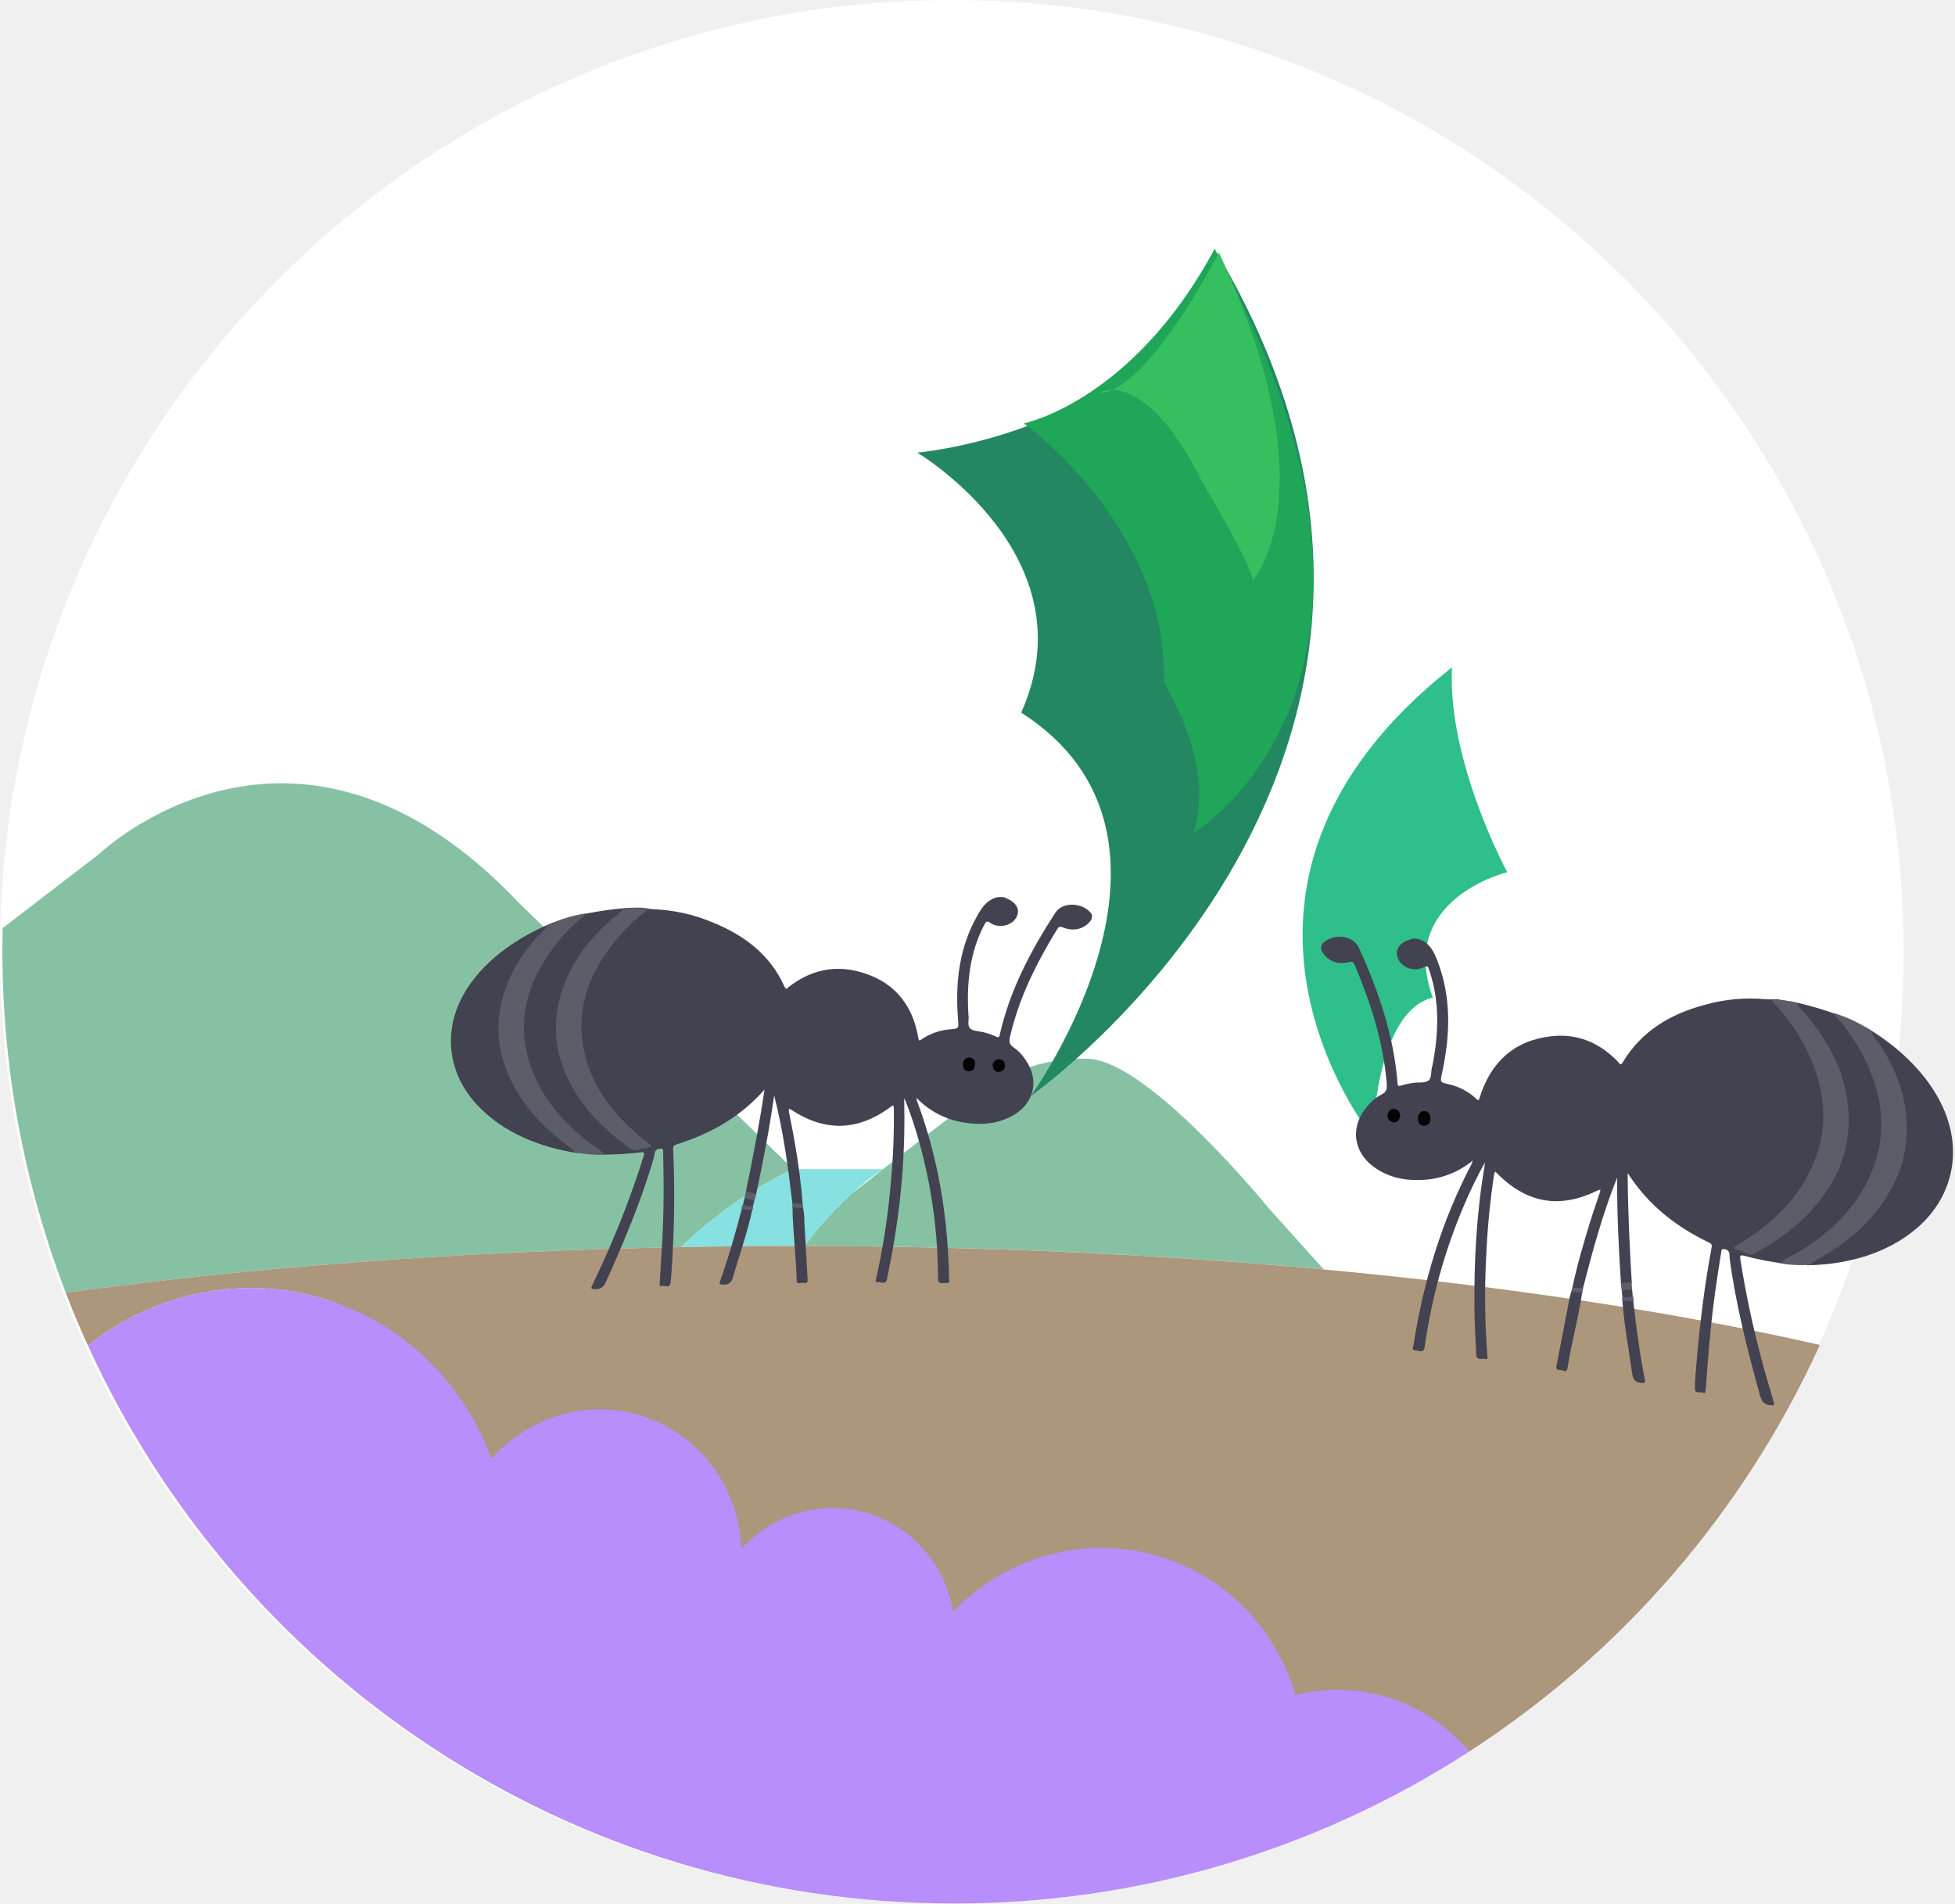
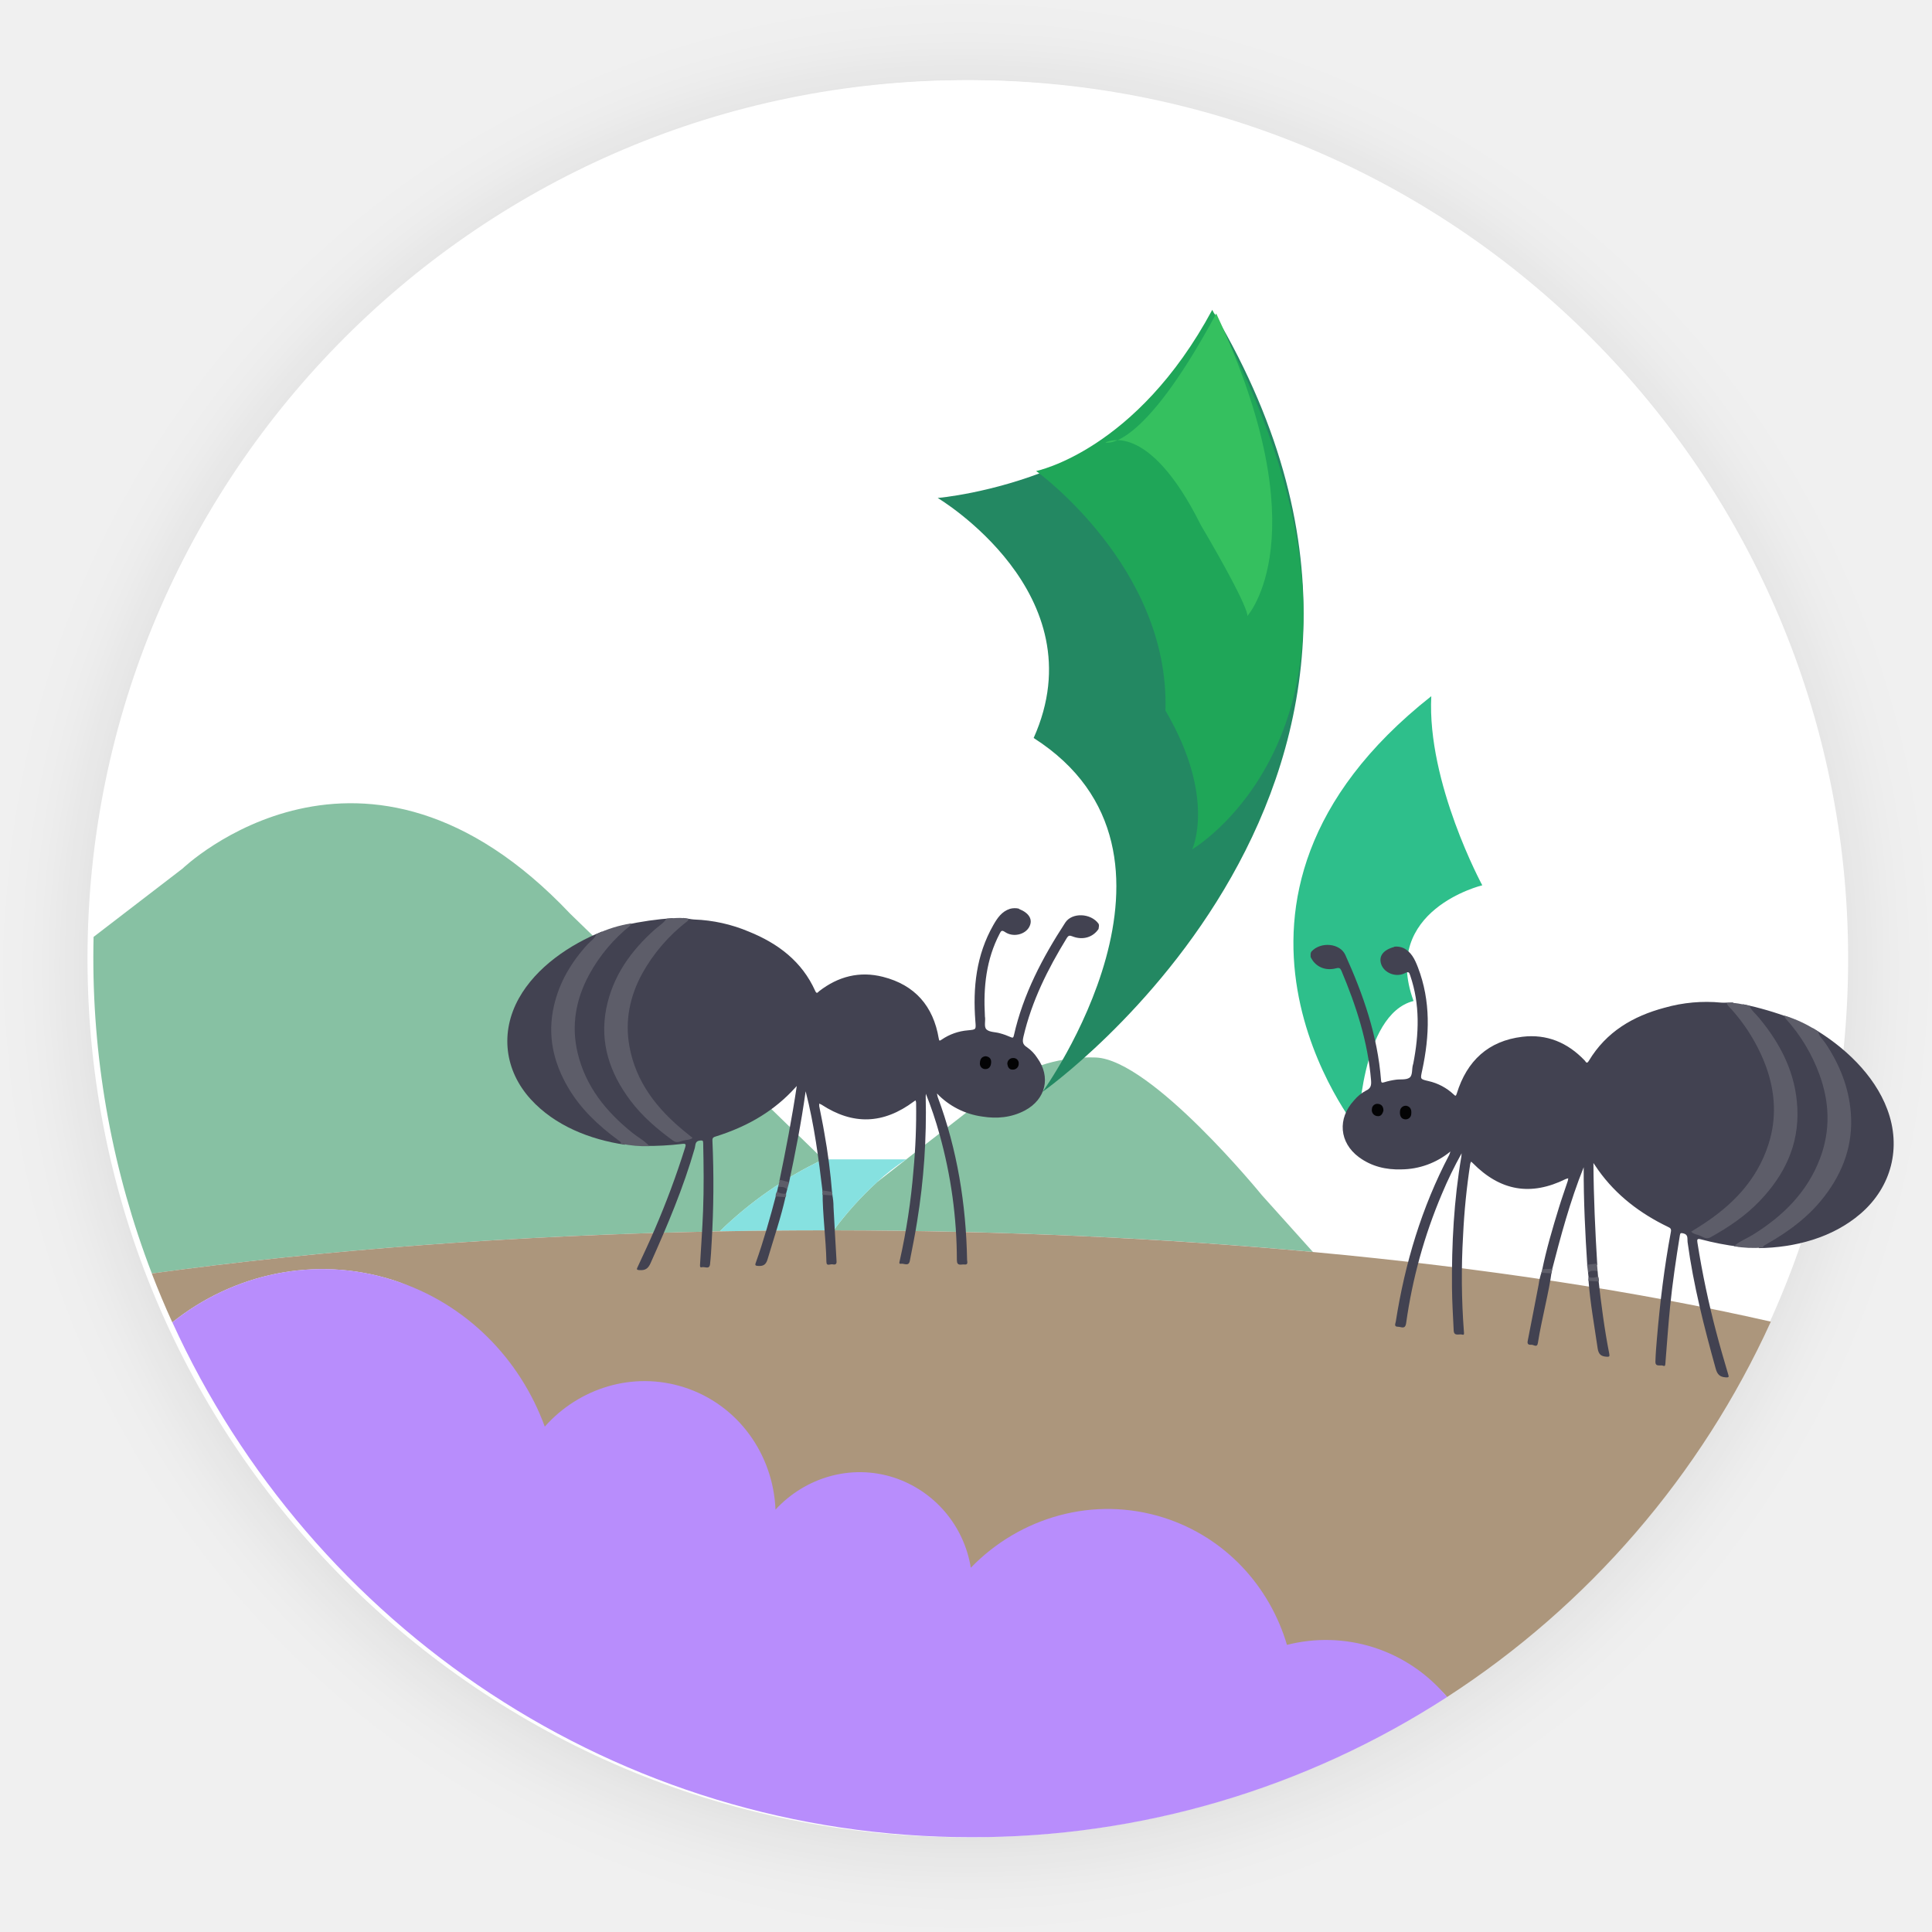
- <svg xmlns="http://www.w3.org/2000/svg" width="495" height="482" viewBox="0 0 495 482" fill="none">
-   <path d="M241 482C374.101 482 482 374.101 482 241C482 107.899 374.101 0 241 0C107.899 0 0 107.899 0 241C0 374.101 107.899 482 241 482Z" fill="white" />
-   <path d="M200.825 296.054V296.054L142.422 239.339L131.431 228.671C74.645 168.651 25.096 216.258 25.096 216.258L0.672 235.018C0.629 236.854 0.605 238.691 0.605 240.527C0.572 270.212 6.014 299.647 16.657 327.349C63.514 320.916 116.3 316.846 172.445 315.793C180.759 307.695 190.347 301.026 200.825 296.054V296.054Z" fill="#87C1A3" />
-   <path d="M203.671 315.517C249.881 315.572 294.167 317.666 335.169 321.448L321.192 305.896C321.192 305.896 290.943 268.731 275.617 268.1C266.404 267.755 257.328 270.416 249.753 275.684L215.62 302.266C211.227 306.293 207.226 310.73 203.671 315.517H203.671Z" fill="#87C1A3" />
-   <path d="M172.427 315.793C182.095 315.609 191.864 315.518 201.735 315.518H203.671C207.231 310.728 211.239 306.288 215.639 302.26C218.1 299.947 220.77 297.868 223.613 296.048H200.826C190.341 301.02 180.746 307.691 172.427 315.793Z" fill="#86E1E0" />
-   <path d="M203.67 315.517H201.735C191.88 315.517 182.11 315.609 172.426 315.793C116.282 316.846 63.496 320.916 16.639 327.349C18.381 331.882 20.255 336.352 22.262 340.759C38.95 327.428 61.432 322.342 82.962 329.209C102.922 335.575 115.135 359.465 121.912 378.029C131.279 367.471 146.412 364.875 160.444 369.373C175.348 374.129 183.152 385.503 183.762 400.615C191.834 391.869 203.555 390.575 215.407 394.358C226.548 397.973 233.199 407.365 235.063 418.954C248.496 405.079 272.507 404.394 291.784 410.546C308.661 415.926 316.036 427.465 320.787 443.55C336.956 439.412 361.301 430.676 371.957 443.55C410.773 418.43 441.6 382.692 460.792 340.563C424.553 332.319 382.025 325.782 335.168 321.454C294.167 317.672 249.88 315.579 203.67 315.517Z" fill="#AC967C" />
-   <path d="M351.789 429.913C344.094 427.47 335.871 427.234 328.049 429.234C323.299 413.161 311.166 399.738 294.29 394.346C275.013 388.225 254.753 394.199 241.32 408.075C239.457 396.485 231.274 386.919 220.133 383.304C208.281 379.521 195.813 383.384 187.741 392.13C187.13 377.018 177.525 363.314 162.621 358.558C148.577 354.084 133.813 358.803 124.446 369.361C117.669 350.797 102.941 335.563 82.981 329.197C61.451 322.33 38.969 327.416 22.281 340.747C60.26 424.086 144.126 482 241.491 482C287.778 482.075 333.097 468.716 371.976 443.538C366.685 437.155 359.679 432.426 351.789 429.913Z" fill="#B88DFC" />
-   <path d="M261.008 277.518C261.008 277.518 383.432 191.424 308.141 64C291.002 109.726 232.238 114.604 232.238 114.604C232.238 114.604 276.311 140.821 258.559 180.45C308.141 212.154 261.008 277.518 261.008 277.518" fill="#238862" />
-   <path d="M302.048 211C302.048 211 366.875 172.925 307.552 63C286.759 101.689 259.238 107.216 259.238 107.216C259.238 107.216 295.932 133.622 294.709 172.925C308.775 196.876 302.048 211 302.048 211" fill="#1FA658" />
-   <path d="M317.161 147.008C317.161 147.008 337.231 125.035 308.647 64C287.968 102.452 278.237 99.4 278.237 99.4C278.237 99.4 289.793 92.687 304.389 121.984C318.378 145.787 317.161 147.008 317.161 147.008" fill="#35C05F" />
-   <path d="M347.57 288C347.57 288 296.483 225.134 367.64 168.981C366.424 192.785 381.629 220.861 381.629 220.861C381.629 220.861 353.652 227.575 362.775 252.599C348.178 256.262 347.57 288 347.57 288Z" fill="#2EBF8B" />
-   <path d="M453.109 253.477C457.549 254.404 461.91 255.671 466.154 257.266C466.258 257.529 467.954 258.67 468.126 258.865C472.233 263.387 473.923 267.549 476.035 273.328C478.802 280.92 478.483 289.866 475.612 297.494C472.086 306.862 465.395 312.464 457.113 317.578C455.411 318.634 453.642 318.664 452.136 320.019C448.576 319.588 445.051 318.907 441.588 317.981C440.584 317.706 440.511 318.023 440.651 318.902C441.964 327.219 443.701 335.464 445.855 343.605C446.84 347.395 447.955 351.148 449.057 354.907C449.283 355.676 449.412 355.927 448.371 355.847C446.785 355.731 446.1 355.029 445.665 353.461C442.488 342.019 439.543 330.534 437.946 318.713C437.829 317.822 438.215 316.669 436.764 316.345C436.103 316.199 435.938 316.223 435.828 316.907C434.781 323.418 433.801 329.942 433.146 336.502C432.632 341.628 432.289 346.779 431.867 351.917C431.83 352.32 431.867 352.942 431.255 352.662C430.52 352.332 429.075 353.119 429.124 351.508C429.186 349.372 429.363 347.236 429.547 345.107C430.385 335.312 431.561 325.578 433.373 315.9C433.538 315.009 433.128 314.838 432.546 314.557C424.974 310.896 418.411 305.947 413.447 298.983C413.043 298.416 412.663 297.836 412.118 297.043C412.173 306.423 412.62 315.918 413.171 324.993C412.271 325.109 411.335 325.102 410.441 325.218C409.866 316.486 409.413 307.448 409.449 298.208C405.691 307.551 403.119 317.236 400.732 326.469C399.832 326.5 398.932 326.506 398.026 326.537C399.171 320.855 400.934 314.868 402.636 309.346C403.395 306.868 404.27 304.421 405.085 301.962C405.147 301.722 405.188 301.476 405.207 301.229C404.975 301.279 404.748 301.348 404.527 301.437C394.947 306.172 386.585 304.738 379.012 297.061C378.872 296.921 378.725 296.793 378.578 296.658C378.472 296.852 378.387 297.057 378.327 297.269C377.327 303.784 376.671 310.347 376.362 316.931C375.842 325.742 375.92 334.579 376.594 343.38C376.625 343.715 376.741 344.326 376.147 344.124C375.321 343.837 373.864 344.734 373.784 342.959C373.601 339.077 373.356 335.196 373.319 331.315C373.209 319.226 373.852 307.179 375.896 295.237C375.896 295.084 375.896 294.931 375.97 294.37C373.951 297.992 372.138 301.725 370.54 305.55C365.741 316.872 362.448 328.771 360.745 340.945C360.482 342.824 359.386 341.958 358.517 341.964C357.293 341.964 357.819 341.097 357.905 340.53C360.421 324.523 365.018 309.193 372.56 294.828C372.664 294.62 372.713 294.388 372.891 293.876C369.104 297.014 364.347 298.751 359.423 298.794C355.211 298.929 351.244 297.989 347.792 295.444C342.399 291.465 341.848 284.844 346.439 279.876C347.344 278.78 348.454 277.87 349.708 277.197C351.11 276.557 351.226 275.678 351.11 274.274C350.228 263.766 347.045 253.934 343.005 244.341C342.692 243.591 342.392 243.407 341.554 243.627C338.493 244.427 335.781 243.176 334.538 240.521C334.538 239.831 334.447 239.496 334.771 239.026C337.348 236.231 342.607 236.75 344.058 239.959C349.004 250.895 352.91 262.142 353.852 274.286C353.901 274.939 354.011 275.129 354.722 274.897C355.739 274.581 356.781 274.35 357.837 274.207C359.129 274.006 360.715 274.311 361.663 273.64C362.612 272.968 362.227 271.15 362.661 269.893C362.677 269.853 362.689 269.812 362.698 269.771C364.277 261.642 364.59 253.574 361.866 245.623C361.596 244.829 361.48 244.402 360.439 244.945C357.99 246.227 354.752 244.945 353.913 242.553C353.136 240.332 354.44 238.574 357.446 237.781C357.446 237.781 357.501 237.72 357.531 237.689C358.366 237.605 359.209 237.733 359.98 238.062C362.178 239.142 363.133 241.192 363.965 243.346C367.534 252.622 367.197 262.1 365.141 271.644C364.62 274.085 364.528 274.012 366.867 274.567C369.457 275.148 371.842 276.413 373.772 278.229C374.305 278.735 374.384 278.717 374.635 277.985C377.415 268.965 383.328 263.54 392.596 262.417C399.33 261.605 405.036 263.991 409.737 268.934C410.043 269.264 410.27 269.996 410.851 269.032C415.644 261.038 422.99 256.754 431.61 254.453C436.688 253.007 441.995 252.531 447.251 253.049C447.765 253.104 449.865 253.001 450.379 253.013C450.997 253.63 451.647 254.215 452.325 254.764C456.911 259.701 459.341 263.997 461.637 270.417C464.122 277.374 463.779 285.588 461.508 292.686C458.282 302.773 453.55 308.412 444.9 313.874C444.104 314.38 442.88 315.198 442.084 315.705C442.77 316.406 442.145 315.662 442.984 316.01C443.822 316.357 442.721 316.669 443.939 316.01C448.836 313.288 452.95 309.34 456.868 305.245C463.644 298.154 465.365 294.461 464.869 284.343C464.397 274.805 461.992 265.261 456.09 258.102C454.934 256.671 453.935 255.12 453.109 253.477Z" fill="#424251" />
-   <path d="M472.233 260C480.803 265.023 489.166 272.755 492.741 282.336C496.652 292.802 493.898 303.603 485.437 310.914C477.706 317.59 467.391 320.251 457.474 320.397C457.772 319.61 458.262 318.91 458.9 318.359C465.022 314.899 469.974 309.455 474.32 303.774C479.493 297.025 480.656 293.204 479.989 284.618C479.444 277.563 477.675 270.076 473.794 264.278C473.028 262.954 472.499 261.506 472.233 260Z" fill="#424251" />
-   <path d="M454.909 253.904C455.521 255.289 456.745 256.229 457.651 257.358C463.552 264.504 467.611 272.443 468.058 281.982C468.554 292.1 464.52 300.369 457.743 307.454C453.831 311.555 449.173 314.679 444.275 317.401C443.051 318.072 442.323 317.364 441.441 317.004C440.559 316.644 439.605 316.583 438.943 315.881L441.337 314.374C449.981 308.912 456.935 301.943 460.161 291.856C462.432 284.752 461.998 277.655 459.506 270.692C457.193 264.402 453.609 258.653 448.977 253.8C448.85 253.597 448.762 253.371 448.72 253.135C450.856 252.952 452.876 253.477 454.909 253.904Z" fill="#5D5D69" />
-   <path d="M473.813 261.019C474.039 262.331 475.037 263.137 475.747 264.156C479.634 269.953 482.187 276.27 482.732 283.318C483.399 291.911 480.669 299.435 475.502 306.178C471.15 311.86 465.548 315.942 459.451 319.396C459.09 319.604 458.68 319.75 458.612 320.251C455.955 320.461 453.282 320.34 450.654 319.891C452.166 318.512 454.076 317.822 455.784 316.766C464.061 311.652 470.782 305.092 474.308 295.719C477.173 288.096 476.91 280.407 474.137 272.816C472.064 267.11 468.893 261.863 464.801 257.37C464.651 257.13 464.543 256.866 464.483 256.589C467.797 257.595 470.941 259.089 473.813 261.019Z" fill="#5D5D69" />
-   <path d="M413.489 328.965C414.224 335.635 415.173 342.867 416.477 349.439C416.624 350.166 416.397 350.221 415.736 350.184C414.267 350.105 413.551 349.574 413.287 347.95C412.4 341.768 411.2 335.275 410.753 329.032C411.683 329.087 412.596 328.91 413.489 328.965Z" fill="#424251" />
-   <path d="M400.658 326.823C399.985 332.212 397.891 340.005 396.881 346.425C396.667 347.804 395.724 346.87 395.137 346.907C394.549 346.944 393.882 346.907 394.084 345.888C395.106 340.743 396.079 335.593 397.083 330.442C397.25 329.18 397.549 327.938 397.977 326.738C398.92 326.793 399.74 326.769 400.658 326.823Z" fill="#424251" />
-   <path d="M410.38 324.956L413.086 324.614L413.269 326.695C412.363 327.013 411.519 327.367 410.649 327.159L410.38 324.956Z" fill="#5D5D69" />
-   <path d="M410.649 327.159C411.421 326.378 412.357 326.61 413.269 326.695C413.318 327.177 413.361 327.989 413.41 328.465C412.615 328.874 411.693 328.964 410.833 328.715C410.76 328.319 410.698 327.556 410.649 327.159Z" fill="#424251" />
-   <path d="M400.634 327.318L397.812 327.147L398.142 326.158L400.854 326.067L400.634 327.318Z" fill="#5D5D69" />
-   <path d="M410.796 328.349C411.662 328.607 412.593 328.53 413.404 328.135C413.616 328.576 413.677 329.073 413.576 329.551L410.876 329.38C410.594 329.063 410.76 328.703 410.796 328.349Z" fill="#5D5D69" />
-   <path d="M360.844 281.347C361.982 281.628 362.264 282.507 362.148 283.538C362.147 283.984 361.952 284.407 361.614 284.699C361.276 284.99 360.827 285.121 360.385 285.057C359.24 284.905 358.958 283.904 359.056 282.873C359.066 282.425 359.267 282.003 359.608 281.712C359.949 281.421 360.398 281.288 360.844 281.347V281.347Z" fill="#030304" />
-   <path d="M354.514 282.677C354.257 283.611 353.791 284.374 352.72 284.167C352.279 284.1 351.884 283.857 351.626 283.495C351.368 283.133 351.268 282.681 351.349 282.244C351.361 281.818 351.557 281.418 351.886 281.145C352.216 280.873 352.647 280.755 353.069 280.822C354.049 280.938 354.532 281.652 354.514 282.677Z" fill="#030304" />
-   <path d="M159.652 229.859C155.224 230.16 150.824 230.792 146.49 231.748C146.355 231.981 144.566 232.834 144.364 232.975C139.78 236.693 137.58 240.374 134.761 245.527C131.085 252.276 130.165 260.724 131.93 268.227C134.087 277.46 139.829 283.564 147.17 289.417C148.678 290.644 150.387 290.871 151.668 292.362C155.178 292.41 158.687 292.222 162.171 291.797C163.176 291.669 163.207 291.975 162.955 292.785C160.559 300.421 157.769 307.928 154.597 315.276C153.132 318.705 151.533 322.08 149.971 325.46C149.646 326.159 149.493 326.374 150.51 326.435C152.066 326.521 152.82 325.957 153.457 324.54C158.072 314.221 162.484 303.828 165.603 292.945C165.835 292.129 165.603 291 167.061 290.877C167.729 290.822 167.882 290.877 167.901 291.527C168.041 297.761 168.115 304 167.87 310.233C167.68 315.11 167.325 319.981 167.043 324.859C167.043 325.239 166.92 325.816 167.557 325.632C168.317 325.417 169.61 326.343 169.782 324.822C170.008 322.81 170.125 320.785 170.229 318.767C170.783 309.486 170.852 300.183 170.437 290.896C170.395 290.043 170.817 289.932 171.424 289.742C179.255 287.288 186.278 283.478 192.026 277.576C192.491 277.104 192.939 276.607 193.576 275.926C192.265 284.718 190.555 293.564 188.803 302C189.66 302.221 190.561 302.337 191.419 302.558C193.147 294.448 194.802 286.03 196.009 277.368C198.399 286.601 199.594 296.012 200.666 304.975C201.542 305.123 202.406 305.239 203.283 305.386C202.844 299.785 202.122 294.209 201.119 288.681C200.715 286.227 200.194 283.859 199.735 281.448C199.716 281.213 199.716 280.977 199.735 280.742C199.946 280.819 200.151 280.914 200.347 281.024C209.012 286.687 217.309 286.411 225.68 280.178C225.833 280.067 225.998 279.963 226.158 279.859C226.23 280.057 226.282 280.263 226.311 280.472C226.408 286.708 226.165 292.944 225.582 299.153C224.904 307.489 223.642 315.767 221.807 323.926C221.733 324.233 221.537 324.791 222.138 324.681C222.977 324.515 224.276 325.515 224.589 323.889C225.288 320.276 226.041 316.669 226.599 313.03C228.433 301.743 229.219 290.31 228.946 278.877C228.946 278.73 228.946 278.583 228.989 278.055C230.454 281.704 231.711 285.434 232.751 289.227C235.883 300.435 237.479 312.018 237.494 323.656C237.494 325.454 238.683 324.785 239.516 324.883C240.687 325.037 240.313 324.159 240.301 323.613C240.007 308.276 237.604 293.331 232.224 278.896C232.139 278.589 232.074 278.278 232.028 277.963C235.326 281.413 239.693 283.644 244.419 284.294C248.487 284.957 252.458 284.583 256.147 282.638C261.907 279.57 263.335 273.435 259.548 268.215C258.81 267.065 257.854 266.071 256.736 265.288C255.461 264.509 255.467 263.669 255.767 262.362C258.035 252.626 262.441 243.816 267.643 235.337C268.047 234.675 268.378 234.54 269.144 234.853C271.988 235.994 274.806 235.165 276.363 232.84C276.443 232.19 276.59 231.889 276.363 231.405C274.237 228.46 269.071 228.27 267.232 231.098C260.97 240.718 255.675 250.767 253.138 262.03C253.004 262.644 252.869 262.803 252.213 262.491C251.266 262.065 250.287 261.716 249.284 261.448C248.059 261.092 246.484 261.178 245.65 260.429C244.817 259.681 245.442 258.018 245.185 256.785V256.669C244.743 248.846 245.522 241.239 249.229 234.135C249.603 233.423 249.774 233.037 250.706 233.681C252.912 235.196 256.221 234.411 257.354 232.27C258.408 230.288 257.354 228.472 254.566 227.362C254.536 227.362 254.523 227.3 254.499 227.264C253.7 227.083 252.87 227.098 252.078 227.307C249.799 228.037 248.604 229.84 247.507 231.754C242.801 239.994 241.857 248.932 242.568 258.135C242.752 260.472 242.831 260.429 240.509 260.65C237.932 260.856 235.454 261.733 233.321 263.196C232.739 263.601 232.635 263.564 232.518 262.853C231.035 254.043 226.023 248.202 217.199 245.969C210.795 244.343 204.943 245.859 199.728 249.896C199.385 250.159 199.073 250.822 198.638 249.84C195.016 241.773 188.472 236.816 180.42 233.564C175.67 231.556 170.595 230.431 165.443 230.245C164.941 230.245 162.919 229.871 162.416 229.816C161.732 230.316 161.022 230.781 160.29 231.208C155.185 235.251 152.25 238.969 149.168 244.705C145.822 250.914 145.05 258.656 146.3 265.601C148.077 275.472 151.919 281.362 159.567 287.589C160.271 288.159 161.344 289.086 162.055 289.656C161.295 290.227 161.999 289.613 161.135 289.828C160.271 290.043 161.301 290.478 160.216 289.687C155.804 286.509 152.367 282.282 149.119 277.945C143.5 270.435 142.329 266.748 144.167 257.331C145.902 248.448 149.517 239.803 156.19 233.859C157.486 232.656 158.647 231.314 159.652 229.859V229.859Z" fill="#424251" />
-   <path d="M140.233 233.515C131.244 237.129 122.107 243.331 117.352 251.84C112.162 261.153 113.381 271.632 120.6 279.564C127.205 286.816 136.851 290.607 146.447 292.03C146.263 291.247 145.881 290.525 145.338 289.932C139.89 285.908 135.797 280.172 132.334 274.288C128.229 267.307 127.616 263.576 129.411 255.607C130.888 249.061 133.603 242.27 138.15 237.331C139.064 236.192 139.769 234.9 140.233 233.515V233.515Z" fill="#424251" />
-   <path d="M157.85 230.012C157.054 231.239 155.785 231.963 154.725 232.902C148.046 238.846 143.082 245.785 141.311 254.656C139.473 264.073 142.274 272.343 147.893 279.853C151.14 284.196 155.246 287.718 159.621 290.895C160.712 291.687 161.521 291.11 162.422 290.895C163.323 290.681 164.26 290.736 164.995 290.172L162.875 288.448C155.228 282.221 149.394 274.803 147.648 264.932C146.422 257.981 147.77 251.386 151.116 245.178C154.235 239.538 158.482 234.603 163.592 230.681C163.758 230.552 163.819 230.288 163.929 230.067C161.913 229.638 159.879 229.859 157.85 230.012Z" fill="#5D5D69" />
-   <path d="M138.572 234.276C138.174 235.503 137.071 236.116 136.274 236.969C131.727 241.908 128.406 247.497 126.935 254.043C125.134 262.018 126.77 269.411 130.882 276.399C134.338 282.276 139.222 286.828 144.669 290.834C144.994 291.074 145.374 291.264 145.368 291.742C147.919 292.279 150.526 292.507 153.132 292.423C151.851 290.939 150.068 290.043 148.579 288.84C141.226 282.981 135.6 275.957 133.437 266.754C131.678 259.239 132.971 252.067 136.673 245.282C139.475 240.166 143.256 235.653 147.801 232C147.975 231.794 148.114 231.559 148.211 231.307C144.872 231.827 141.626 232.827 138.572 234.276V234.276Z" fill="#5D5D69" />
-   <path d="M187.944 305.668C186.339 311.803 184.451 318.491 182.3 324.484C182.061 325.147 182.3 325.227 182.913 325.276C184.341 325.392 185.113 324.969 185.554 323.491C187.239 317.81 189.28 311.877 190.548 306.079C189.678 306.018 188.826 305.736 187.944 305.668Z" fill="#424251" />
-   <path d="M200.671 305.301C200.604 310.442 201.59 318.012 201.707 324.159C201.707 325.478 202.767 324.724 203.337 324.834C203.907 324.945 204.562 325.006 204.489 324.012C204.189 319.061 203.937 314.104 203.656 309.153C203.662 307.945 203.537 306.739 203.282 305.558C202.363 305.528 201.59 305.368 200.671 305.301Z" fill="#424251" />
-   <path d="M191.498 302.313L188.919 301.644L188.459 303.57C189.298 303.988 190.071 304.429 190.941 304.337L191.498 302.313Z" fill="#5D5D69" />
-   <path d="M190.941 304.337C190.298 303.509 189.36 303.607 188.459 303.57C188.355 304.018 188.202 304.797 188.092 305.214C188.811 305.699 189.684 305.9 190.543 305.779L190.941 304.337Z" fill="#424251" />
-   <path d="M200.641 305.754L203.398 305.951L203.215 304.981L200.592 304.546L200.641 305.754Z" fill="#5D5D69" />
-   <path d="M190.64 305.435C189.77 305.571 188.88 305.381 188.14 304.902C187.879 305.285 187.754 305.745 187.785 306.208L190.426 306.399C190.745 306.141 190.653 305.773 190.64 305.435Z" fill="#5D5D69" />
-   <path d="M245.374 267.748C244.228 267.865 243.842 268.65 243.817 269.632C243.766 270.057 243.902 270.485 244.19 270.802C244.478 271.119 244.891 271.294 245.319 271.282C246.452 271.282 246.863 270.38 246.9 269.405C246.937 268.429 246.391 267.877 245.374 267.748Z" fill="#030304" />
-   <path d="M251.337 269.797C251.459 270.711 251.809 271.484 252.881 271.429C253.308 271.429 253.717 271.257 254.014 270.951C254.312 270.644 254.474 270.231 254.462 269.803C254.502 269.393 254.362 268.986 254.078 268.687C253.795 268.389 253.396 268.227 252.985 268.245C252.558 268.22 252.139 268.372 251.827 268.666C251.515 268.959 251.338 269.369 251.337 269.797V269.797Z" fill="#030304" />
+ <svg xmlns="http://www.w3.org/2000/svg" xmlns:xlink="http://www.w3.org/1999/xlink" width="530px" height="530px" viewBox="0 0 530 530" version="1.1">
+   <defs>
+     <circle id="path-1" cx="241" cy="241" r="241" />
+     <filter x="-7.7%" y="-7.3%" width="115.4%" height="115.4%" filterUnits="objectBoundingBox" id="filter-2">
+       <feOffset dx="0" dy="2" in="SourceAlpha" result="shadowOffsetOuter1" />
+       <feGaussianBlur stdDeviation="12" in="shadowOffsetOuter1" result="shadowBlurOuter1" />
+       <feColorMatrix values="0 0 0 0 0   0 0 0 0 0   0 0 0 0 0  0 0 0 0.1 0" type="matrix" in="shadowBlurOuter1" />
+     </filter>
+   </defs>
+   <g id="Page-1" stroke="none" stroke-width="1" fill="none" fill-rule="evenodd">
+     <g id="Group-12-Copy" transform="translate(24, 22)">
+       <g id="Oval">
+         <use fill="black" fill-opacity="1" filter="url(#filter-2)" xlink:href="#path-1" />
+         <use fill="#FFFFFF" fill-rule="evenodd" xlink:href="#path-1" />
+       </g>
+       <g id="How_Stake" transform="translate(1, 0)" fill-rule="nonzero">
+         <g id="Layer_5" fill="#FFFFFF">
+           <circle id="Oval" cx="241" cy="241" r="241" />
+         </g>
+         <g id="Layer_9" transform="translate(0, 198)">
+           <path d="M200.825,98.053 L200.825,98.053 L142.422,41.339 L131.431,30.671 C74.645,-29.349 25.095,18.258 25.095,18.258 L0.672,37.018 C0.629,38.854 0.604,40.69 0.604,42.527 C0.571,72.212 6.014,101.647 16.657,129.349 C63.514,122.916 116.3,118.845 172.445,117.793 C180.759,109.695 190.347,103.026 200.825,98.053 L200.825,98.053 Z" id="Path" fill="#87C1A3" />
+           <path d="M203.67,117.517 C249.88,117.572 294.167,119.666 335.168,123.448 L321.192,107.896 C321.192,107.896 290.943,70.731 275.617,70.1 C266.404,69.755 257.327,72.416 249.752,77.684 L215.62,104.266 C211.226,108.293 207.225,112.73 203.67,117.517 L203.67,117.517 Z" id="Path" fill="#87C1A3" />
+           <path d="M172.426,117.793 C182.094,117.609 191.864,117.517 201.735,117.517 L203.67,117.517 C207.231,112.727 211.238,108.288 215.638,104.26 C218.1,101.947 220.769,99.867 223.612,98.047 L200.825,98.047 C190.34,103.02 180.745,109.691 172.426,117.793 Z" id="Path" fill="#86E1E0" />
+           <path d="M203.67,117.517 L201.735,117.517 C191.88,117.517 182.11,117.609 172.426,117.793 C116.282,118.845 63.496,122.916 16.639,129.349 C18.381,133.882 20.256,138.352 22.262,142.759 C38.95,129.428 61.432,124.342 82.962,131.209 C102.922,137.575 115.135,161.465 121.912,180.029 C131.279,169.471 146.412,166.874 160.444,171.373 C175.348,176.129 183.152,187.503 183.762,202.615 C191.834,193.869 203.555,192.575 215.407,196.358 C226.548,199.973 233.199,209.365 235.063,220.954 C248.496,207.079 272.507,206.394 291.784,212.546 C308.661,217.926 316.036,229.465 320.787,245.55 C336.956,241.412 361.301,232.676 371.957,245.55 C410.773,220.43 441.6,184.692 460.792,142.563 C424.554,134.319 382.026,127.782 335.168,123.454 C294.167,119.672 249.88,117.578 203.67,117.517 Z" id="Path" fill="#AC967C" />
+           <path d="M351.789,231.913 C344.094,229.47 335.87,229.234 328.049,231.234 C323.298,215.161 311.166,201.738 294.289,196.346 C275.012,190.225 254.753,196.199 241.32,210.074 C239.456,198.485 231.274,188.919 220.132,185.304 C208.28,181.521 195.812,185.383 187.74,194.13 C187.129,179.018 177.525,165.314 162.62,160.558 C148.576,156.084 133.812,160.803 124.446,171.361 C117.668,152.797 102.94,137.562 82.98,131.197 C61.45,124.33 38.968,129.416 22.281,142.747 C60.26,226.086 144.125,284 241.491,284 C287.778,284.075 333.096,270.716 371.975,245.538 C366.684,239.155 359.679,234.426 351.789,231.913 Z" id="Path" fill="#B88DFC" />
+         </g>
+         <g id="Layer_8_copy" transform="translate(232, 64)" fill="#238862">
+           <path d="M29.008,213.518 C29.008,213.518 151.433,127.425 76.142,0 C59.002,45.726 0.239,50.604 0.239,50.604 C0.239,50.604 44.311,76.821 26.56,116.45 C76.142,148.154 29.008,213.518 29.008,213.518" id="Path" />
+         </g>
+         <g id="Layer_8" transform="translate(259, 63)" fill="#1FA658">
+           <path d="M43.048,148 C43.048,148 107.875,109.925 48.553,0 C27.759,38.689 0.239,44.216 0.239,44.216 C0.239,44.216 36.933,70.622 35.71,109.925 C49.776,133.876 43.048,148 43.048,148" id="Path" />
+         </g>
+         <g id="Layer_8_copy_2" transform="translate(278, 64)">
+           <path d="M39.161,83.008 C39.161,83.008 59.231,61.035 30.647,0 C9.968,38.452 0.237,35.401 0.237,35.401 C0.237,35.401 11.793,28.687 26.389,57.984 C40.378,81.787 39.161,83.008 39.161,83.008" id="Path" fill="#35C05F" />
+           <path d="M69.571,224 C69.571,224 18.483,161.134 89.641,104.981 C88.424,128.785 103.629,156.861 103.629,156.861 C103.629,156.861 75.652,163.575 84.775,188.599 C70.179,192.262 69.571,224 69.571,224 Z" id="Path" fill="#2EBF8B" />
+         </g>
+         <g id="Layer_7_copy_4" transform="translate(334, 237)">
+           <g id="_1yGvSJ.tif">
+             <path d="M119.109,16.477 C123.549,17.404 127.91,18.671 132.155,20.267 C132.259,20.529 133.954,21.67 134.126,21.865 C138.233,26.387 139.923,30.549 142.035,36.329 C144.802,43.92 144.484,52.867 141.613,60.495 C138.087,69.862 131.396,75.464 123.113,80.578 C121.411,81.634 119.642,81.665 118.136,83.019 C114.576,82.589 111.052,81.907 107.588,80.981 C106.584,80.706 106.511,81.024 106.652,81.903 C107.964,90.22 109.701,98.465 111.855,106.606 C112.841,110.395 113.955,114.148 115.057,117.908 C115.283,118.677 115.412,118.927 114.371,118.847 C112.786,118.731 112.1,118.03 111.665,116.461 C108.488,105.019 105.544,93.534 103.946,81.713 C103.83,80.822 104.215,79.669 102.765,79.346 C102.103,79.199 101.938,79.223 101.828,79.907 C100.781,86.418 99.802,92.942 99.147,99.502 C98.632,104.628 98.29,109.779 97.867,114.917 C97.83,115.32 97.867,115.943 97.255,115.662 C96.52,115.332 95.076,116.12 95.125,114.509 C95.186,112.373 95.363,110.237 95.547,108.107 C96.386,98.312 97.561,88.579 99.373,78.9 C99.538,78.009 99.128,77.838 98.547,77.557 C90.974,73.896 84.412,68.947 79.447,61.984 C79.043,61.416 78.663,60.836 78.119,60.043 C78.174,69.423 78.621,78.918 79.172,87.993 C78.272,88.109 77.335,88.103 76.441,88.219 C75.866,79.486 75.413,70.448 75.45,61.209 C71.691,70.552 69.12,80.237 66.732,89.47 C65.832,89.5 64.933,89.506 64.027,89.537 C65.171,83.855 66.934,77.869 68.636,72.346 C69.395,69.868 70.271,67.421 71.085,64.962 C71.147,64.722 71.188,64.477 71.207,64.229 C70.975,64.279 70.748,64.349 70.528,64.437 C60.947,69.173 52.585,67.738 45.013,60.061 C44.872,59.921 44.725,59.793 44.578,59.659 C44.472,59.852 44.388,60.057 44.327,60.269 C43.327,66.784 42.671,73.347 42.362,79.931 C41.843,88.743 41.92,97.579 42.595,106.38 C42.625,106.716 42.742,107.326 42.148,107.124 C41.321,106.838 39.864,107.735 39.785,105.959 C39.601,102.078 39.356,98.196 39.32,94.315 C39.209,82.226 39.852,70.179 41.897,58.237 C41.897,58.084 41.897,57.932 41.97,57.37 C39.951,60.992 38.138,64.725 36.54,68.55 C31.741,79.872 28.448,91.771 26.746,103.945 C26.482,105.825 25.387,104.958 24.517,104.964 C23.293,104.964 23.819,104.098 23.905,103.53 C26.421,87.523 31.019,72.193 38.56,57.828 C38.664,57.62 38.713,57.389 38.891,56.876 C35.105,60.014 30.347,61.752 25.423,61.795 C21.212,61.929 17.245,60.989 13.792,58.444 C8.399,54.465 7.848,47.844 12.439,42.877 C13.344,41.78 14.454,40.87 15.708,40.198 C17.11,39.557 17.226,38.678 17.11,37.274 C16.229,26.766 13.045,16.935 9.005,7.341 C8.693,6.591 8.393,6.408 7.554,6.627 C4.493,7.427 1.781,6.176 0.539,3.521 C0.539,2.832 0.447,2.496 0.771,2.026 C3.349,-0.769 8.607,-0.25 10.058,2.96 C15.004,13.896 18.91,25.143 19.853,37.287 C19.902,37.94 20.012,38.129 20.722,37.897 C21.739,37.581 22.782,37.35 23.838,37.207 C25.129,37.006 26.715,37.311 27.664,36.64 C28.613,35.969 28.227,34.15 28.662,32.893 C28.678,32.853 28.69,32.812 28.698,32.771 C30.278,24.642 30.59,16.575 27.866,8.623 C27.597,7.83 27.48,7.402 26.44,7.946 C23.991,9.227 20.752,7.946 19.914,5.553 C19.136,3.332 20.44,1.574 23.446,0.781 C23.446,0.781 23.501,0.72 23.532,0.69 C24.366,0.605 25.209,0.733 25.98,1.062 C28.178,2.142 29.133,4.192 29.966,6.347 C33.535,15.623 33.198,25.1 31.141,34.644 C30.621,37.085 30.529,37.012 32.867,37.567 C35.457,38.148 37.842,39.413 39.773,41.229 C40.305,41.735 40.385,41.717 40.636,40.985 C43.415,31.965 49.328,26.54 58.597,25.417 C65.33,24.606 71.036,26.992 75.737,31.935 C76.043,32.264 76.27,32.997 76.851,32.032 C81.645,24.038 88.991,19.754 97.61,17.453 C102.688,16.007 107.995,15.531 113.251,16.05 C113.765,16.105 115.865,16.001 116.379,16.013 C116.997,16.63 117.647,17.215 118.326,17.765 C122.911,22.702 125.341,26.998 127.637,33.418 C130.122,40.375 129.779,48.589 127.508,55.686 C124.282,65.773 119.55,71.412 110.9,76.874 C110.104,77.381 108.88,78.198 108.084,78.705 C108.77,79.407 108.145,78.662 108.984,79.01 C109.823,79.358 108.721,79.669 109.939,79.01 C114.836,76.288 118.95,72.34 122.868,68.245 C129.645,61.154 131.365,57.462 130.869,47.344 C130.398,37.805 127.992,28.261 122.091,21.103 C120.935,19.671 119.935,18.12 119.109,16.477 Z" id="Path" fill="#424251" />
+             <path d="M138.233,23.001 C146.804,28.023 155.166,35.755 158.741,45.336 C162.653,55.802 159.898,66.603 151.438,73.914 C143.706,80.59 133.391,83.251 123.474,83.398 C123.772,82.611 124.263,81.91 124.9,81.359 C131.022,77.899 135.975,72.456 140.321,66.774 C145.494,60.025 146.657,56.205 145.99,47.618 C145.445,40.564 143.676,33.076 139.795,27.278 C139.028,25.954 138.5,24.506 138.233,23.001 Z" id="Path" fill="#424251" />
+             <path d="M120.909,16.904 C121.521,18.289 122.746,19.229 123.652,20.358 C129.553,27.504 133.612,35.444 134.059,44.982 C134.554,55.1 130.52,63.369 123.743,70.454 C119.832,74.555 115.173,77.68 110.276,80.401 C109.051,81.073 108.323,80.365 107.441,80.005 C106.56,79.645 105.605,79.584 104.944,78.882 L107.337,77.374 C115.981,71.913 122.935,64.943 126.162,54.856 C128.433,47.753 127.998,40.655 125.507,33.692 C123.193,27.403 119.609,21.654 114.977,16.8 C114.85,16.597 114.763,16.371 114.72,16.135 C116.857,15.952 118.877,16.477 120.909,16.904 Z" id="Path" fill="#5D5D69" />
+             <path d="M139.813,24.02 C140.039,25.332 141.037,26.137 141.747,27.156 C145.635,32.954 148.187,39.27 148.732,46.318 C149.399,54.911 146.669,62.435 141.502,69.179 C137.15,74.86 131.549,78.943 125.451,82.397 C125.09,82.604 124.68,82.751 124.613,83.251 C121.955,83.461 119.282,83.34 116.655,82.891 C118.167,81.512 120.077,80.822 121.785,79.767 C130.061,74.653 136.783,68.092 140.309,58.719 C143.174,51.097 142.91,43.408 140.137,35.816 C138.065,30.11 134.893,24.863 130.802,20.37 C130.651,20.13 130.543,19.866 130.483,19.589 C133.797,20.596 136.941,22.089 139.813,24.02 Z" id="Path" fill="#5D5D69" />
+             <path d="M79.49,91.966 C80.225,98.636 81.173,105.867 82.477,112.44 C82.624,113.166 82.398,113.221 81.737,113.184 C80.267,113.105 79.551,112.574 79.288,110.951 C78.4,104.769 77.2,98.276 76.754,92.033 C77.684,92.088 78.596,91.911 79.49,91.966 Z" id="Path" fill="#424251" />
+             <path d="M66.659,89.824 C65.986,95.212 63.892,103.005 62.882,109.425 C62.668,110.804 61.725,109.871 61.137,109.907 C60.549,109.944 59.882,109.907 60.084,108.888 C61.107,103.744 62.08,98.593 63.084,93.442 C63.25,92.18 63.55,90.938 63.978,89.738 C64.92,89.793 65.741,89.769 66.659,89.824 Z" id="Path" fill="#424251" />
+             <path d="M76.38,87.956 L79.086,87.615 L79.27,89.695 C78.364,90.013 77.519,90.367 76.649,90.159 L76.38,87.956 Z" id="Path" fill="#5D5D69" />
+             <path d="M76.649,90.159 C77.421,89.378 78.357,89.61 79.27,89.695 C79.319,90.178 79.361,90.989 79.41,91.465 C78.615,91.874 77.693,91.964 76.833,91.715 C76.76,91.319 76.698,90.556 76.649,90.159 Z" id="Path" fill="#424251" />
+             <polygon id="Path" fill="#5D5D69" points="66.634 90.318 63.812 90.147 64.143 89.158 66.855 89.067" />
+             <path d="M76.796,91.349 C77.662,91.607 78.593,91.53 79.404,91.136 C79.616,91.576 79.677,92.074 79.576,92.551 L76.876,92.381 C76.594,92.063 76.76,91.703 76.796,91.349 Z" id="Path" fill="#5D5D69" />
+             <path d="M26.844,44.347 C27.982,44.628 28.264,45.507 28.147,46.538 C28.147,46.984 27.952,47.407 27.614,47.699 C27.275,47.99 26.827,48.121 26.384,48.058 C25.24,47.905 24.958,46.904 25.056,45.873 C25.066,45.425 25.267,45.003 25.608,44.712 C25.949,44.421 26.398,44.288 26.844,44.347 L26.844,44.347 Z" id="Path" fill="#030304" />
+             <path d="M20.514,45.678 C20.257,46.611 19.791,47.374 18.72,47.167 C18.279,47.1 17.884,46.857 17.626,46.495 C17.367,46.133 17.267,45.682 17.349,45.244 C17.361,44.818 17.557,44.418 17.886,44.146 C18.216,43.873 18.647,43.756 19.069,43.823 C20.048,43.938 20.532,44.652 20.514,45.678 Z" id="Path" fill="#030304" />
+           </g>
+         </g>
+         <g id="Layer_7_copy_5" transform="translate(114, 227)">
+           <g id="_1yGvSJ.tif-2">
+             <path d="M45.652,2.859 C41.224,3.16 36.824,3.792 32.49,4.748 C32.355,4.982 30.566,5.834 30.363,5.975 C25.78,9.693 23.58,13.374 20.761,18.528 C17.084,25.276 16.165,33.724 17.93,41.227 C20.087,50.46 25.829,56.564 33.17,62.417 C34.677,63.644 36.387,63.871 37.668,65.362 C41.177,65.41 44.686,65.222 48.171,64.798 C49.176,64.669 49.206,64.975 48.955,65.785 C46.559,73.422 43.769,80.929 40.597,88.276 C39.132,91.706 37.533,95.08 35.97,98.46 C35.646,99.16 35.492,99.374 36.51,99.436 C38.066,99.521 38.82,98.957 39.457,97.54 C44.071,87.221 48.483,76.828 51.602,65.945 C51.835,65.129 51.602,64 53.061,63.877 C53.729,63.822 53.882,63.877 53.9,64.528 C54.041,70.761 54.115,77 53.87,83.233 C53.68,88.11 53.324,92.982 53.042,97.859 C53.042,98.239 52.92,98.816 53.557,98.632 C54.317,98.417 55.61,99.344 55.782,97.822 C56.008,95.81 56.125,93.785 56.229,91.767 C56.782,82.486 56.852,73.183 56.437,63.896 C56.394,63.043 56.817,62.933 57.424,62.742 C65.255,60.288 72.278,56.479 78.026,50.577 C78.491,50.104 78.939,49.607 79.576,48.926 C78.265,57.718 76.555,66.564 74.802,75 C75.66,75.221 76.561,75.337 77.419,75.558 C79.147,67.448 80.801,59.031 82.009,50.368 C84.398,59.601 85.593,69.012 86.666,77.975 C87.542,78.123 88.406,78.239 89.282,78.387 C88.844,72.785 88.122,67.209 87.119,61.681 C86.715,59.227 86.194,56.859 85.734,54.448 C85.716,54.213 85.716,53.977 85.734,53.742 C85.946,53.82 86.151,53.914 86.347,54.025 C95.012,59.687 103.309,59.411 111.68,53.178 C111.833,53.067 111.998,52.963 112.157,52.859 C112.23,53.057 112.282,53.263 112.311,53.472 C112.408,59.708 112.165,65.944 111.581,72.153 C110.903,80.489 109.642,88.767 107.807,96.926 C107.733,97.233 107.537,97.791 108.138,97.681 C108.977,97.515 110.276,98.515 110.589,96.89 C111.287,93.276 112.041,89.669 112.599,86.031 C114.433,74.743 115.219,63.31 114.946,51.877 C114.946,51.73 114.946,51.583 114.989,51.055 C116.454,54.704 117.71,58.434 118.751,62.227 C121.883,73.435 123.479,85.018 123.494,96.656 C123.494,98.454 124.683,97.785 125.516,97.883 C126.687,98.037 126.313,97.16 126.3,96.613 C126.006,81.276 123.604,66.331 118.224,51.896 C118.139,51.589 118.074,51.278 118.028,50.963 C121.326,54.413 125.693,56.644 130.418,57.294 C134.487,57.957 138.458,57.583 142.147,55.638 C147.907,52.571 149.335,46.436 145.548,41.215 C144.81,40.065 143.854,39.071 142.735,38.288 C141.461,37.509 141.467,36.669 141.767,35.362 C144.034,25.626 148.44,16.816 153.643,8.337 C154.047,7.675 154.378,7.54 155.144,7.853 C157.987,8.994 160.806,8.166 162.363,5.84 C162.442,5.19 162.589,4.89 162.363,4.405 C160.236,1.46 155.071,1.27 153.232,4.098 C146.97,13.718 141.675,23.767 139.138,35.031 C139.003,35.644 138.869,35.804 138.213,35.491 C137.266,35.065 136.287,34.716 135.284,34.448 C134.058,34.092 132.483,34.178 131.65,33.429 C130.817,32.681 131.442,31.018 131.184,29.785 L131.184,29.669 C130.743,21.847 131.521,14.239 135.229,7.135 C135.603,6.423 135.774,6.037 136.706,6.681 C138.912,8.196 142.221,7.411 143.354,5.27 C144.408,3.288 143.354,1.472 140.566,0.362 C140.535,0.362 140.523,0.301 140.499,0.264 C139.7,0.083 138.87,0.098 138.078,0.307 C135.799,1.037 134.604,2.84 133.507,4.755 C128.801,12.994 127.857,21.933 128.568,31.135 C128.752,33.472 128.831,33.429 126.509,33.65 C123.932,33.856 121.454,34.734 119.321,36.196 C118.739,36.601 118.635,36.564 118.518,35.853 C117.035,27.043 112.023,21.202 103.199,18.969 C96.795,17.344 90.943,18.859 85.728,22.896 C85.385,23.16 85.073,23.822 84.637,22.84 C81.016,14.773 74.471,9.816 66.419,6.564 C61.67,4.556 56.595,3.432 51.443,3.245 C50.941,3.245 48.918,2.871 48.416,2.816 C47.731,3.316 47.022,3.781 46.29,4.209 C41.185,8.252 38.25,11.969 35.168,17.706 C31.822,23.914 31.05,31.656 32.3,38.601 C34.077,48.472 37.919,54.362 45.566,60.589 C46.271,61.16 47.344,62.086 48.054,62.656 C47.295,63.227 47.999,62.613 47.135,62.828 C46.271,63.043 47.301,63.479 46.216,62.687 C41.804,59.509 38.366,55.282 35.119,50.945 C29.499,43.436 28.329,39.748 30.167,30.331 C31.901,21.448 35.517,12.804 42.19,6.859 C43.486,5.656 44.647,4.315 45.652,2.859 L45.652,2.859 Z" id="Path" fill="#424251" />
+             <path d="M26.233,6.515 C17.244,10.129 8.107,16.331 3.352,24.84 C-1.838,34.153 -0.619,44.632 6.6,52.564 C13.205,59.816 22.851,63.607 32.447,65.031 C32.263,64.247 31.881,63.525 31.338,62.933 C25.89,58.908 21.797,53.172 18.334,47.288 C14.229,40.307 13.616,36.577 15.411,28.607 C16.888,22.061 19.603,15.27 24.15,10.331 C25.064,9.193 25.77,7.901 26.233,6.515 L26.233,6.515 Z" id="Path" fill="#424251" />
+             <path d="M43.851,3.012 C43.054,4.239 41.786,4.963 40.725,5.902 C34.046,11.847 29.083,18.785 27.312,27.656 C25.473,37.074 28.274,45.344 33.893,52.853 C37.141,57.196 41.246,60.718 45.622,63.896 C46.712,64.687 47.521,64.11 48.422,63.896 C49.323,63.681 50.26,63.736 50.996,63.172 L48.875,61.448 C41.228,55.221 35.394,47.804 33.648,37.933 C32.422,30.982 33.77,24.387 37.116,18.178 C40.235,12.538 44.482,7.603 49.592,3.681 C49.758,3.552 49.819,3.288 49.929,3.067 C47.913,2.638 45.879,2.859 43.851,3.012 Z" id="Path" fill="#5D5D69" />
+             <path d="M24.573,7.276 C24.174,8.503 23.071,9.117 22.275,9.969 C17.728,14.908 14.407,20.497 12.936,27.043 C11.134,35.018 12.77,42.411 16.882,49.399 C20.338,55.276 25.222,59.828 30.67,63.834 C30.995,64.074 31.374,64.264 31.368,64.742 C33.92,65.279 36.526,65.507 39.132,65.423 C37.852,63.939 36.068,63.043 34.579,61.84 C27.226,55.982 21.601,48.957 19.437,39.755 C17.679,32.239 18.972,25.067 22.673,18.282 C25.475,13.166 29.256,8.653 33.801,5 C33.976,4.794 34.115,4.559 34.212,4.307 C30.873,4.827 27.626,5.827 24.573,7.276 L24.573,7.276 Z" id="Path" fill="#5D5D69" />
+             <path d="M73.944,78.669 C72.339,84.804 70.452,91.491 68.301,97.485 C68.062,98.147 68.301,98.227 68.913,98.276 C70.341,98.393 71.113,97.969 71.555,96.491 C73.24,90.81 75.28,84.877 76.549,79.08 C75.679,79.018 74.827,78.736 73.944,78.669 Z" id="Path" fill="#424251" />
+             <path d="M86.672,78.301 C86.604,83.442 87.591,91.012 87.707,97.16 C87.707,98.479 88.768,97.724 89.337,97.834 C89.907,97.945 90.563,98.006 90.49,97.012 C90.189,92.061 89.938,87.104 89.656,82.153 C89.663,80.945 89.538,79.739 89.282,78.558 C88.363,78.528 87.591,78.368 86.672,78.301 Z" id="Path" fill="#424251" />
+             <path d="M77.499,75.313 L74.919,74.644 L74.459,76.571 C75.299,76.988 76.071,77.429 76.941,77.337 L77.499,75.313 Z" id="Path" fill="#5D5D69" />
+             <path d="M76.941,77.337 C76.297,76.509 75.36,76.607 74.459,76.571 C74.355,77.018 74.202,77.798 74.091,78.215 C74.811,78.699 75.684,78.9 76.543,78.779 L76.941,77.337 Z" id="Path" fill="#424251" />
+             <polygon id="Path" fill="#5D5D69" points="86.641 78.755 89.399 78.951 89.215 77.982 86.592 77.546" />
+             <path d="M76.641,78.436 C75.77,78.571 74.88,78.381 74.14,77.902 C73.879,78.285 73.754,78.745 73.785,79.209 L76.426,79.399 C76.745,79.141 76.653,78.773 76.641,78.436 Z" id="Path" fill="#5D5D69" />
+             <path d="M131.374,40.748 C130.228,40.865 129.842,41.65 129.818,42.632 C129.766,43.058 129.902,43.485 130.19,43.802 C130.479,44.119 130.891,44.294 131.319,44.282 C132.453,44.282 132.863,43.38 132.9,42.405 C132.937,41.429 132.392,40.877 131.374,40.748 Z" id="Path" fill="#030304" />
+             <path d="M137.337,42.798 C137.459,43.712 137.809,44.485 138.881,44.429 C139.308,44.43 139.717,44.257 140.014,43.951 C140.312,43.645 140.473,43.231 140.462,42.804 C140.501,42.394 140.361,41.987 140.078,41.688 C139.795,41.389 139.396,41.228 138.985,41.245 C138.558,41.22 138.139,41.372 137.827,41.666 C137.515,41.96 137.338,42.369 137.337,42.798 L137.337,42.798 Z" id="Path" fill="#030304" />
+           </g>
+         </g>
+       </g>
+     </g>
+   </g>
</svg>
